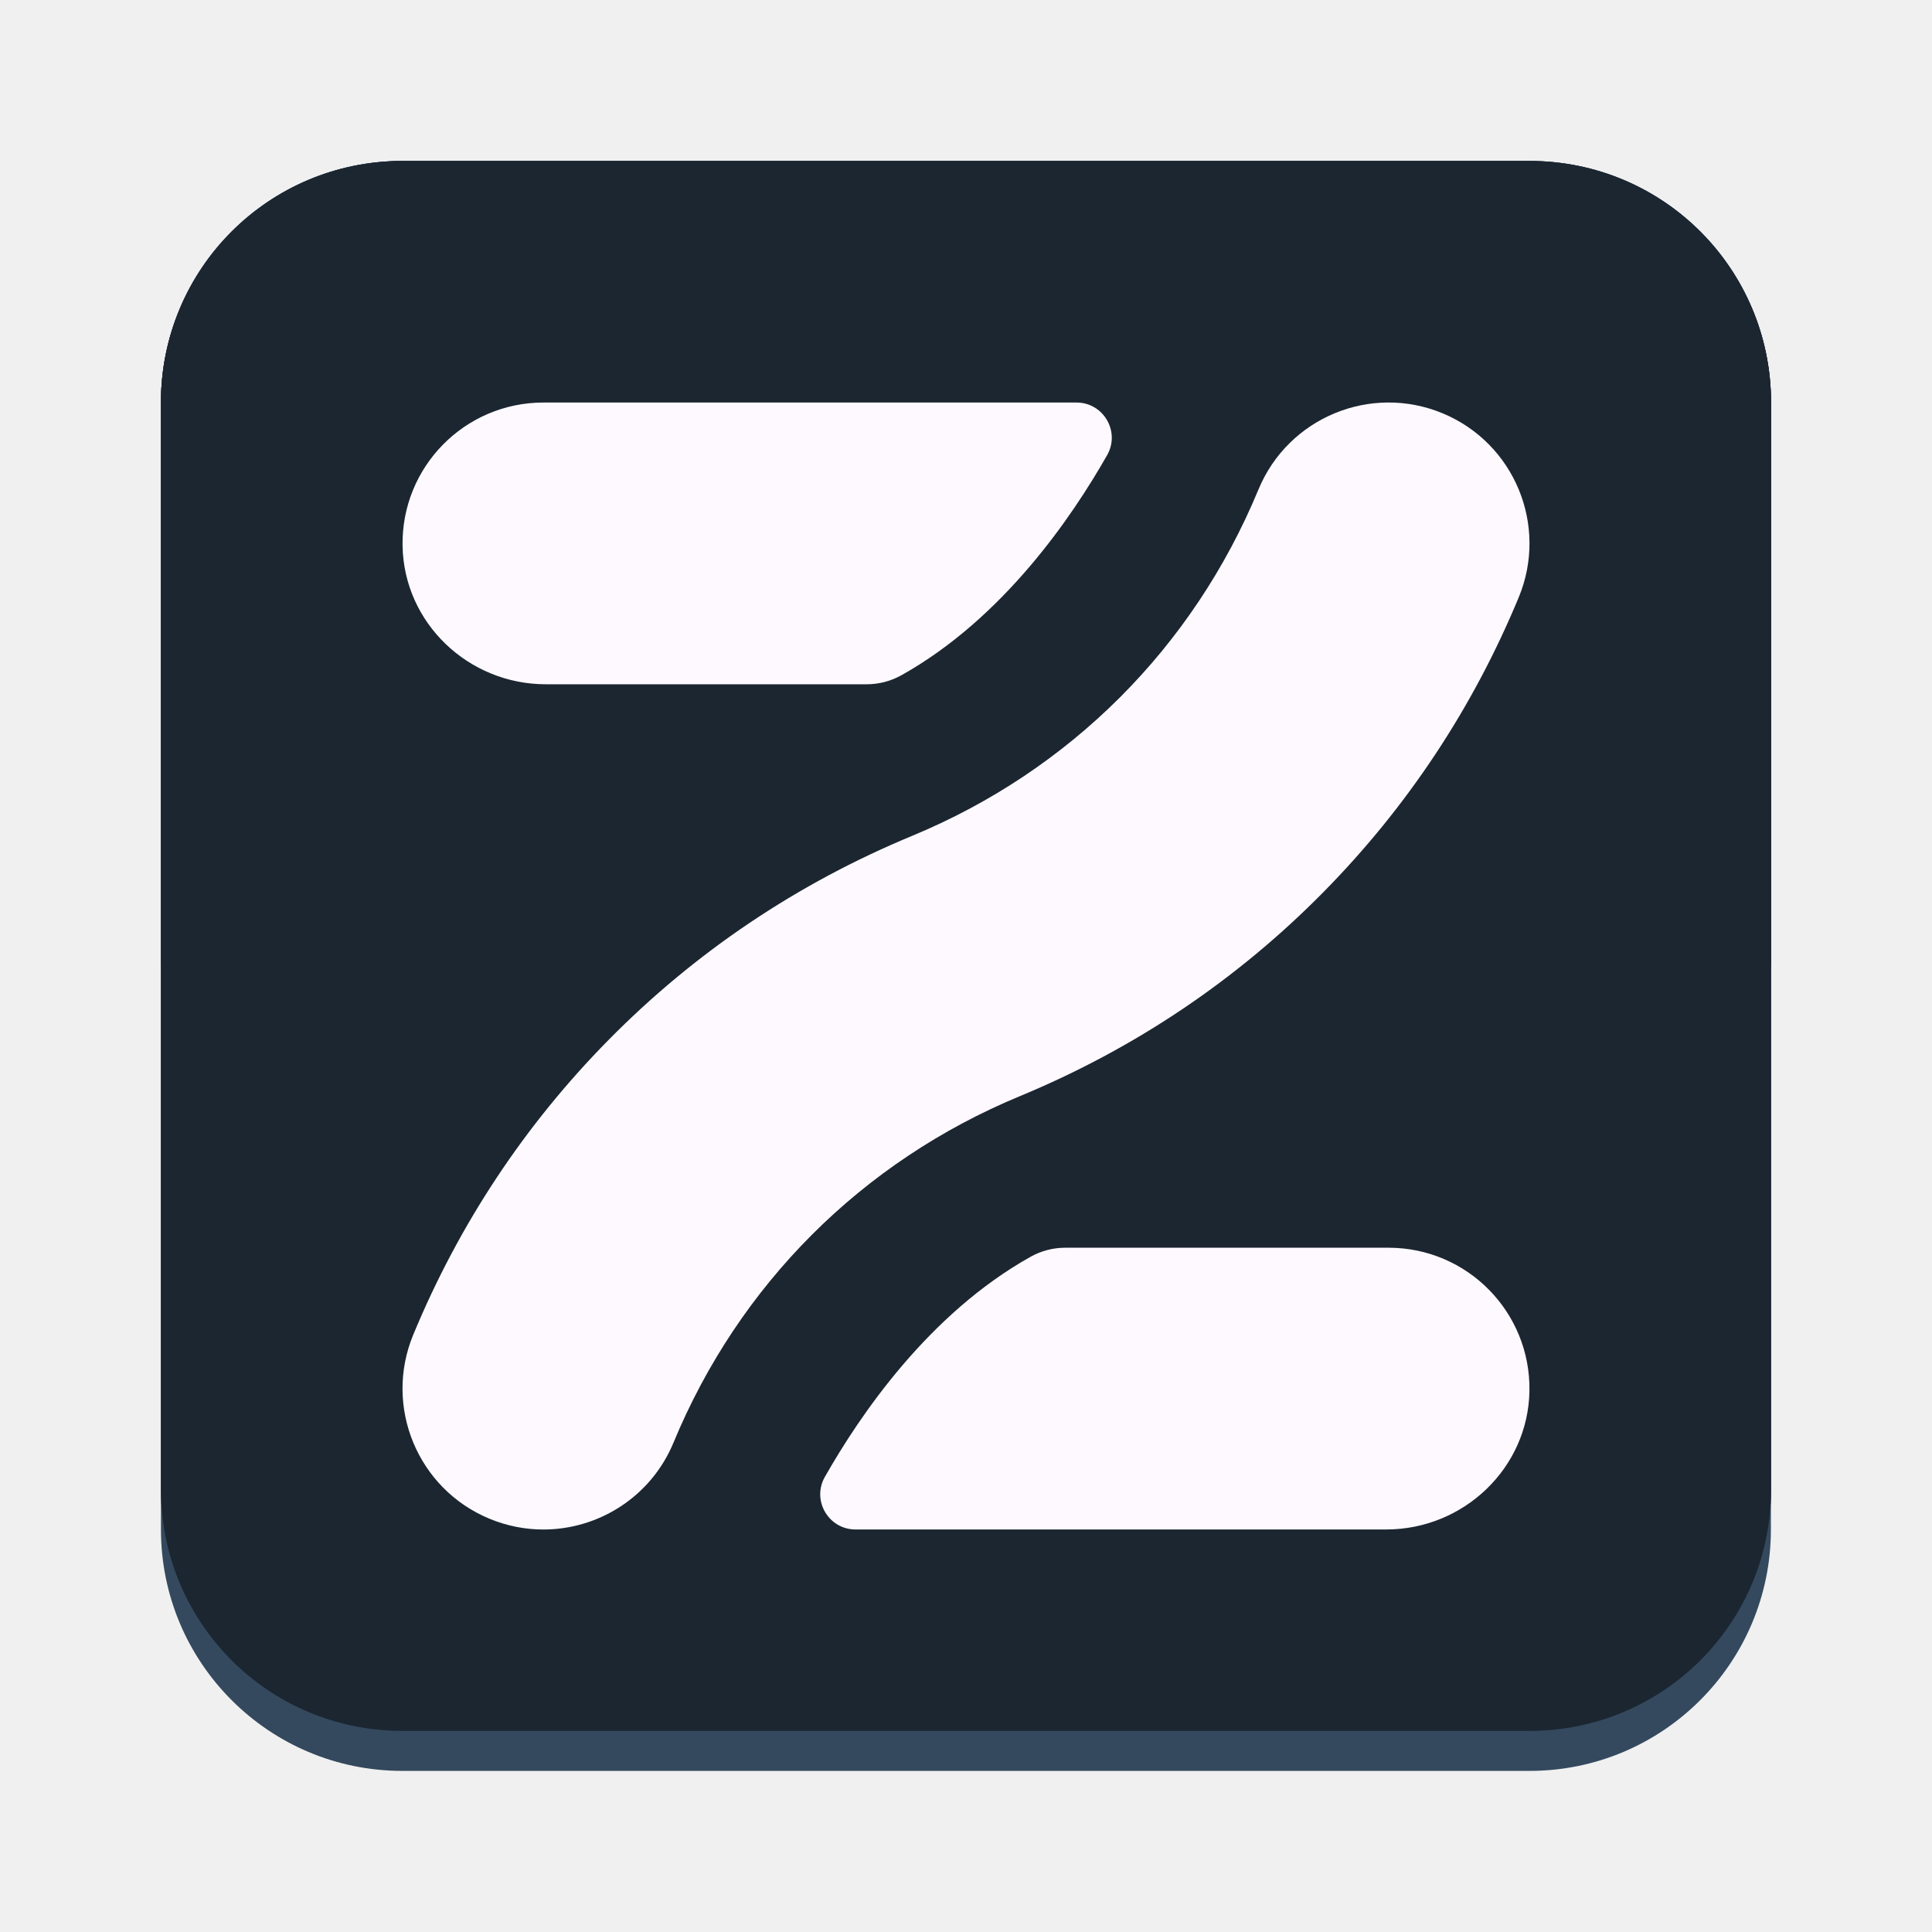
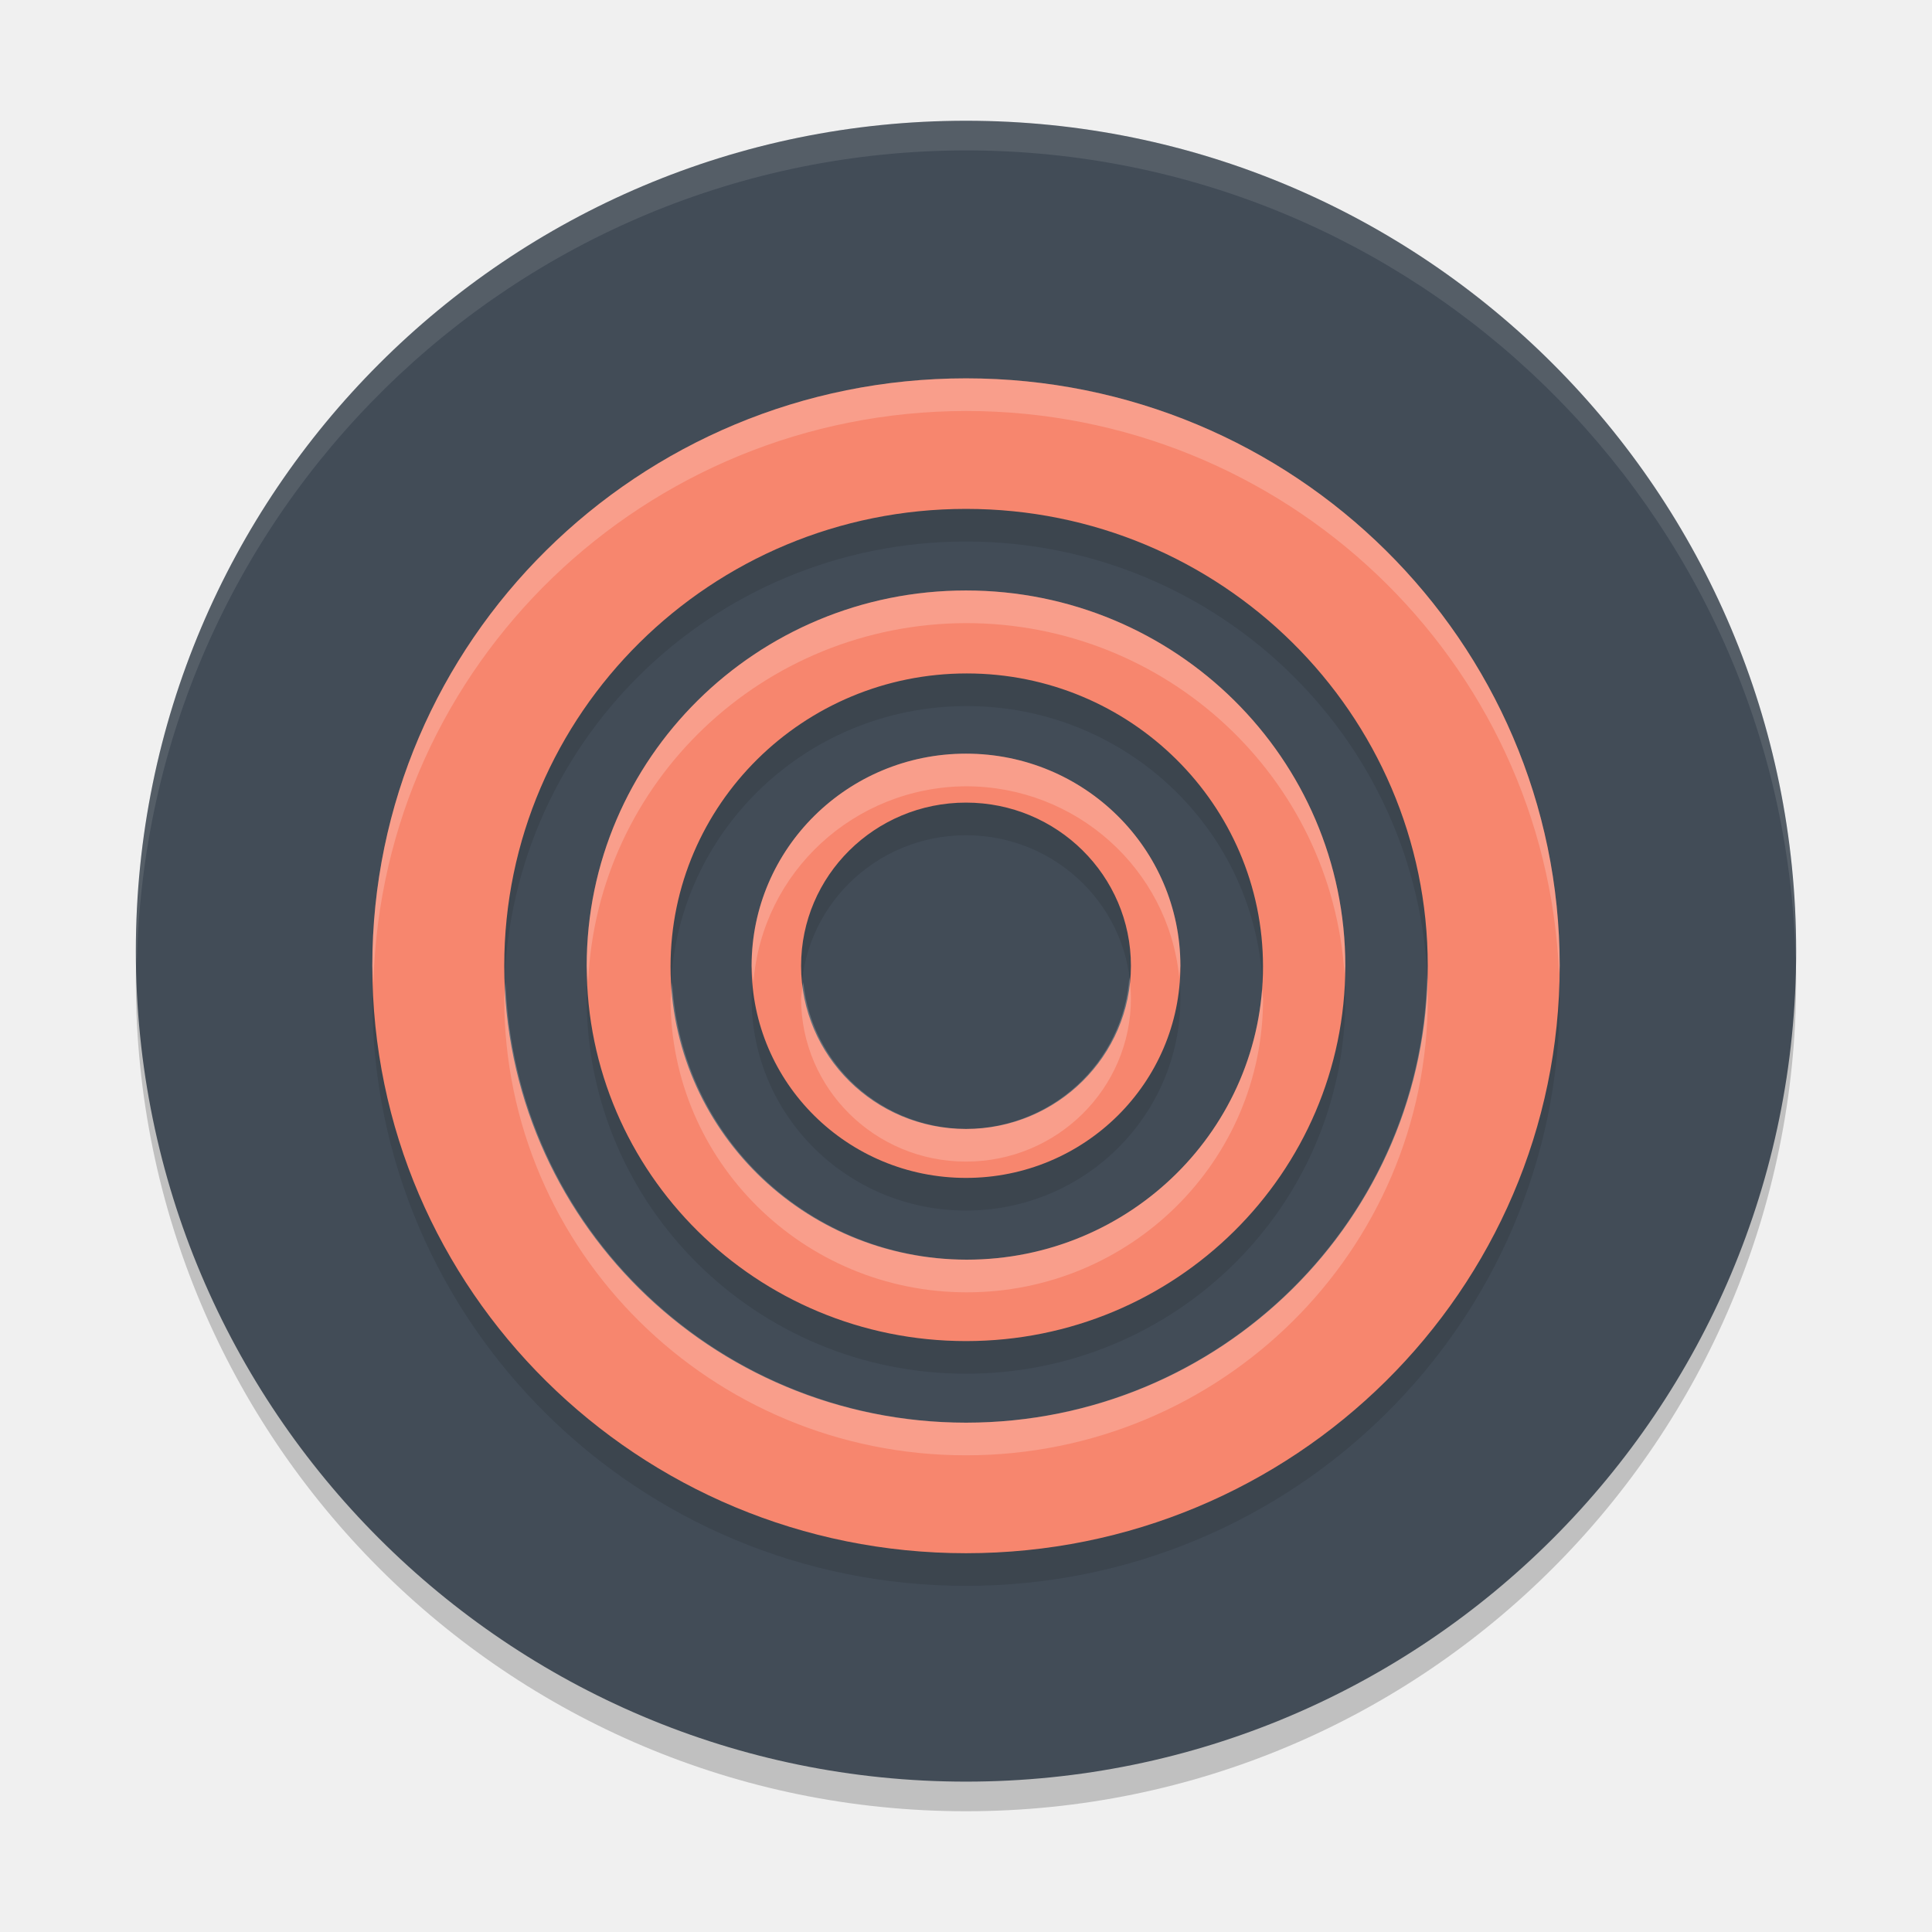
- <svg xmlns="http://www.w3.org/2000/svg" width="48" height="48" version="1.1" viewBox="0 0 12.7 12.7" id="svg20">
-   <defs id="defs6">
-     <linearGradient id="linearGradient967" x1="24" x2="24" y1="318.585" y2="131.687" gradientTransform="matrix(0.2645822,0,0,0.2582837,5.1009547e-5,-64.29375)" gradientUnits="userSpaceOnUse">
-       <stop stop-color="#da4453" offset="0" id="stop1" />
-       <stop stop-color="#fcfcfc" offset="1" id="stop2" />
-     </linearGradient>
-     <linearGradient id="linearGradient2591" x1="26" x2="26" y1="-2.325" y2="36.339" gradientTransform="matrix(1,0,0,0.9761905,0,-243)" gradientUnits="userSpaceOnUse">
-       <stop stop-color="#da4453" offset="0" id="stop3" style="stop-color:#1b2631;stop-opacity:1;" />
-       <stop stop-color="#da4453" stop-opacity=".075" offset="1" id="stop4" style="stop-color:#1b2631;stop-opacity:1;" />
-     </linearGradient>
-     <linearGradient id="linearGradient2617" x1="10.22" x2="10.22" y1="12.866" y2="31.201" gradientTransform="matrix(0.2645822,0,0,0.2645833,1.57815,1.310488)" gradientUnits="userSpaceOnUse">
-       <stop stop-color="#da4453" offset="0" id="stop5" />
-       <stop stop-color="#da4453" stop-opacity="0" offset="1" id="stop6" />
-     </linearGradient>
-   </defs>
-   <rect x="1.058" y="1.058" width="10.583" height="10.583" rx="1.587" ry="1.587" fill="#34495e" style="stroke-width:0.265;paint-order:stroke fill markers" id="rect6" />
-   <path d="m 2.646,1.058 c -0.879,0 -1.588,0.708 -1.588,1.588 v 7.144 c 0,0.879 0.708,1.588 1.588,1.588 h 7.408 c 0.879,0 1.588,-0.708 1.588,-1.588 V 2.646 c 0,-0.879 -0.708,-1.588 -1.588,-1.588 z" fill="#34495e" style="stroke-width:0.07;paint-order:markers fill stroke" id="path6" />
-   <path d="m 2.646,1.058 c -0.879,0 -1.588,0.708 -1.588,1.588 v 7.144 c 0,0.879 0.708,1.588 1.588,1.588 h 7.408 c 0.879,0 1.588,-0.708 1.588,-1.588 V 2.646 c 0,-0.879 -0.708,-1.588 -1.588,-1.588 z" fill="url(#linearGradient967)" style="fill:#1b2631;stroke-width:0.07;paint-order:markers fill stroke;fill-opacity:1" id="path7" />
-   <path d="m 2.672,1.058 c -0.894,0 -1.614,0.708 -1.614,1.587 V 6.35 H 11.642 V 2.646 c 0,-0.879 -0.72,-1.587 -1.614,-1.587 z" fill="url(#linearGradient2591)" style="fill:url(#linearGradient2591);stroke-width:0.265;paint-order:normal" id="path8" />
-   <g id="f" transform="matrix(0.1580445,0,0,0.1580445,0.02825157,0.02821956)">
-     <path class="i" d="m 63.435,57.677 c -0.054,3.212 -2.742,5.759 -5.955,5.759 H 35.404 c -1.122,0 -1.829,-1.21 -1.275,-2.186 1.463,-2.574 4.32,-6.783 8.553,-9.154 0.441,-0.247 0.937,-0.378 1.442,-0.378 H 57.577 c 3.269,0 5.913,2.677 5.858,5.959 z" id="path3" style="fill:#fef9fe;stroke-width:0px" />
-     <path class="i" d="m 45.871,18.75 c -1.463,2.574 -4.32,6.783 -8.553,9.154 -0.441,0.247 -0.937,0.378 -1.442,0.378 H 22.52 c -3.213,0 -5.901,-2.546 -5.955,-5.759 -0.055,-3.282 2.589,-5.959 5.858,-5.959 h 22.173 c 1.122,0 1.829,1.21 1.275,2.186 z" id="path4" style="fill:#fef9fe;stroke-width:0px" />
-     <path class="i" d="m 22.421,63.438 c -0.747,0 -1.506,-0.144 -2.24,-0.448 -2.99,-1.238 -4.409,-4.666 -3.171,-7.655 1.905,-4.598 4.634,-8.72 8.114,-12.251 3.604,-3.659 7.855,-6.517 12.634,-8.497 6.569,-2.721 11.685,-7.837 14.406,-14.406 1.238,-2.99 4.666,-4.409 7.655,-3.171 2.99,1.238 4.409,4.666 3.171,7.655 -1.905,4.598 -4.634,8.72 -8.114,12.251 -3.604,3.659 -7.855,6.517 -12.634,8.497 -6.569,2.721 -11.685,7.837 -14.406,14.406 -0.934,2.256 -3.116,3.619 -5.415,3.619 z" id="path5" style="fill:#fef9fe;stroke-width:0px" />
+ <svg xmlns="http://www.w3.org/2000/svg" width="48" height="48" version="1.1" id="svg6">
+   <defs id="defs6" />
+   <ellipse style="opacity:0.2;stroke-width:1" cx="24" cy="24.368" id="circle1" rx="20.625" ry="20.632" />
+   <ellipse style="fill:#424c57;stroke-width:1;fill-opacity:1" cx="24" cy="23.632" id="circle2" rx="20.625" ry="20.632" />
+   <path style="opacity:0.1;fill:#ffffff;stroke-width:1" d="M 24,3 A 20.625,20.632 0 0 0 3.375,23.632 20.625,20.632 0 0 0 3.399,23.987 20.625,20.632 0 0 1 24,3.737 20.625,20.632 0 0 1 44.612,23.81 20.625,20.632 0 0 0 44.625,23.632 20.625,20.632 0 0 0 24,3 Z" id="path5" />
+   <g id="g2" transform="matrix(0.8194444,0,0,0.8108108,-0.583337,-51.41081)" style="stroke-width:1.227">
+     <path style="opacity:0.1;stroke-width:1.227" d="M 30,87.5 A 6.5,6.5 0 0 0 23.5,94 6.5,6.5 0 0 0 30,100.5 6.5,6.5 0 0 0 36.5,94 6.5,6.5 0 0 0 30,87.5 Z m 0,1.5 a 5,5 0 0 1 5,5 5,5 0 0 1 -5,5 5,5 0 0 1 -5,-5 5,5 0 0 1 5,-5 z m 0,-6.5 A 11.5,11.5 0 0 0 18.5,94 11.5,11.5 0 0 0 30,105.5 11.5,11.5 0 0 0 41.5,94 11.5,11.5 0 0 0 30,82.5 Z m 0.023,2.542 a 8.982,8.982 0 0 1 8.982,8.981 8.982,8.982 0 0 1 -8.982,8.982 8.982,8.982 0 0 1 -8.981,-8.982 8.982,8.982 0 0 1 8.981,-8.981 z M 30,76 A 18,18 0 0 0 12,94 18,18 0 0 0 30,112 18,18 0 0 0 48,94 18,18 0 0 0 30,76 Z m 0,4 A 14,14 0 0 1 44,94 14,14 0 0 1 30,108 14,14 0 0 1 16,94 14,14 0 0 1 30,80 Z" id="path3-3" />
+     <path style="fill:#f7866e;fill-opacity:1;stroke-width:1.227" d="M 30,86.5 A 6.5,6.5 0 0 0 23.5,93 6.5,6.5 0 0 0 30,99.5 6.5,6.5 0 0 0 36.5,93 6.5,6.5 0 0 0 30,86.5 Z m 0,1.5 a 5,5 0 0 1 5,5 5,5 0 0 1 -5,5 5,5 0 0 1 -5,-5 5,5 0 0 1 5,-5 z m 0,-6.5 A 11.5,11.5 0 0 0 18.5,93 11.5,11.5 0 0 0 30,104.5 11.5,11.5 0 0 0 41.5,93 11.5,11.5 0 0 0 30,81.5 Z m 0.023,2.542 a 8.982,8.982 0 0 1 8.982,8.981 8.982,8.982 0 0 1 -8.982,8.982 8.982,8.982 0 0 1 -8.981,-8.982 8.982,8.982 0 0 1 8.981,-8.981 z M 30,75 A 18,18 0 0 0 12,93 18,18 0 0 0 30,111 18,18 0 0 0 48,93 18,18 0 0 0 30,75 Z m 0,4 A 14,14 0 0 1 44,93 14,14 0 0 1 30,107 14,14 0 0 1 16,93 14,14 0 0 1 30,79 Z" id="path4-6" />
+     <path style="opacity:0.2;fill:#ffffff;stroke-width:1.227" d="M 30,75 A 18,18 0 0 0 12,93 18,18 0 0 0 12.035,93.5 18,18 0 0 1 30,76 18,18 0 0 1 47.982,93.254 18,18 0 0 0 48,93 18,18 0 0 0 30,75 Z m 0,6.5 A 11.5,11.5 0 0 0 18.5,93 11.5,11.5 0 0 0 18.543,93.5 11.5,11.5 0 0 1 30,82.5 11.5,11.5 0 0 1 41.477,93.275 11.5,11.5 0 0 0 41.5,93 11.5,11.5 0 0 0 30,81.5 Z m 0,5 A 6.5,6.5 0 0 0 23.5,93 6.5,6.5 0 0 0 23.557,93.5 6.5,6.5 0 0 1 30,87.5 6.5,6.5 0 0 1 36.463,93.334 6.5,6.5 0 0 0 36.5,93 6.5,6.5 0 0 0 30,86.5 Z m 13.98,6.758 A 14,14 0 0 1 30,107 14,14 0 0 1 16.039,93.5 14,14 0 0 0 16,94 14,14 0 0 0 30,108 14,14 0 0 0 44,94 14,14 0 0 0 43.98,93.258 Z m -9.027,0.099 A 5,5 0 0 1 30,98 5,5 0 0 1 25.066,93.5 5,5 0 0 0 25,94 a 5,5 0 0 0 5,5 5,5 0 0 0 5,-5 5,5 0 0 0 -0.047,-0.643 z m -13.861,0.166 a 8.982,8.982 0 0 0 -0.049,0.5 8.982,8.982 0 0 0 8.98,8.983 8.982,8.982 0 0 0 8.983,-8.983 8.982,8.982 0 0 0 -0.029,-0.302 8.982,8.982 0 0 1 -8.954,8.285 8.982,8.982 0 0 1 -8.931,-8.483 z" id="path5-7" />
  </g>
</svg>
